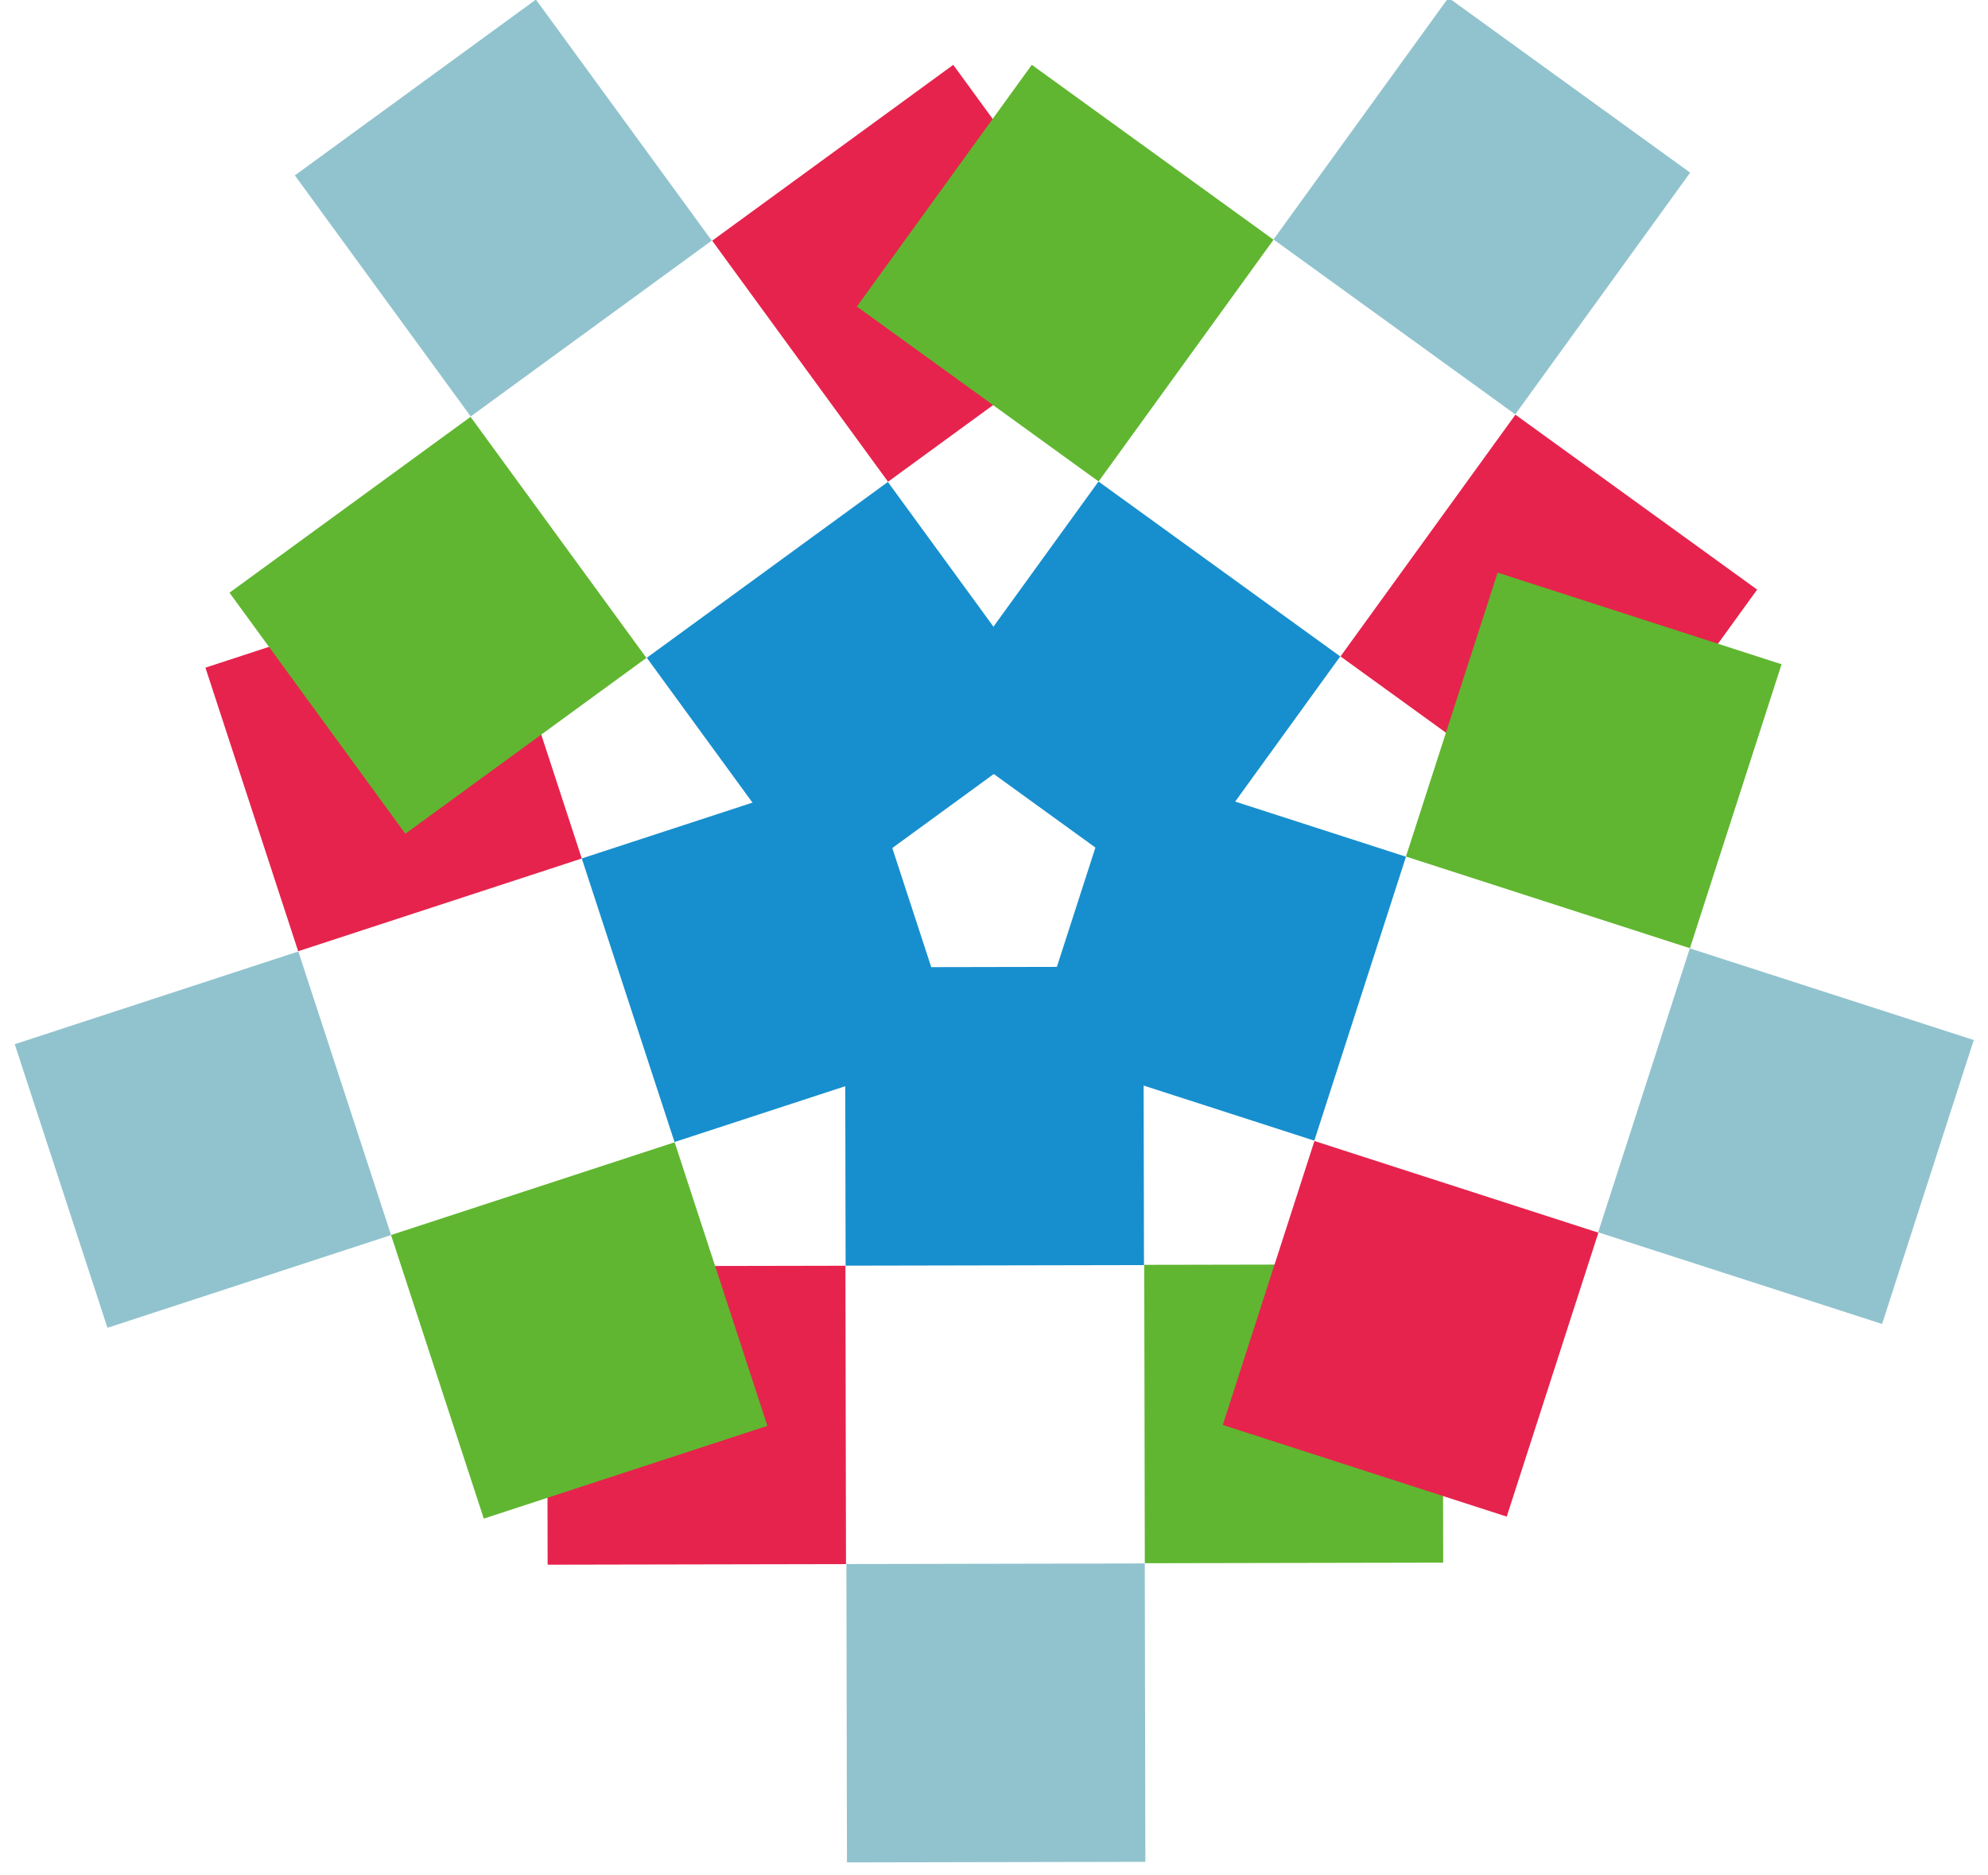
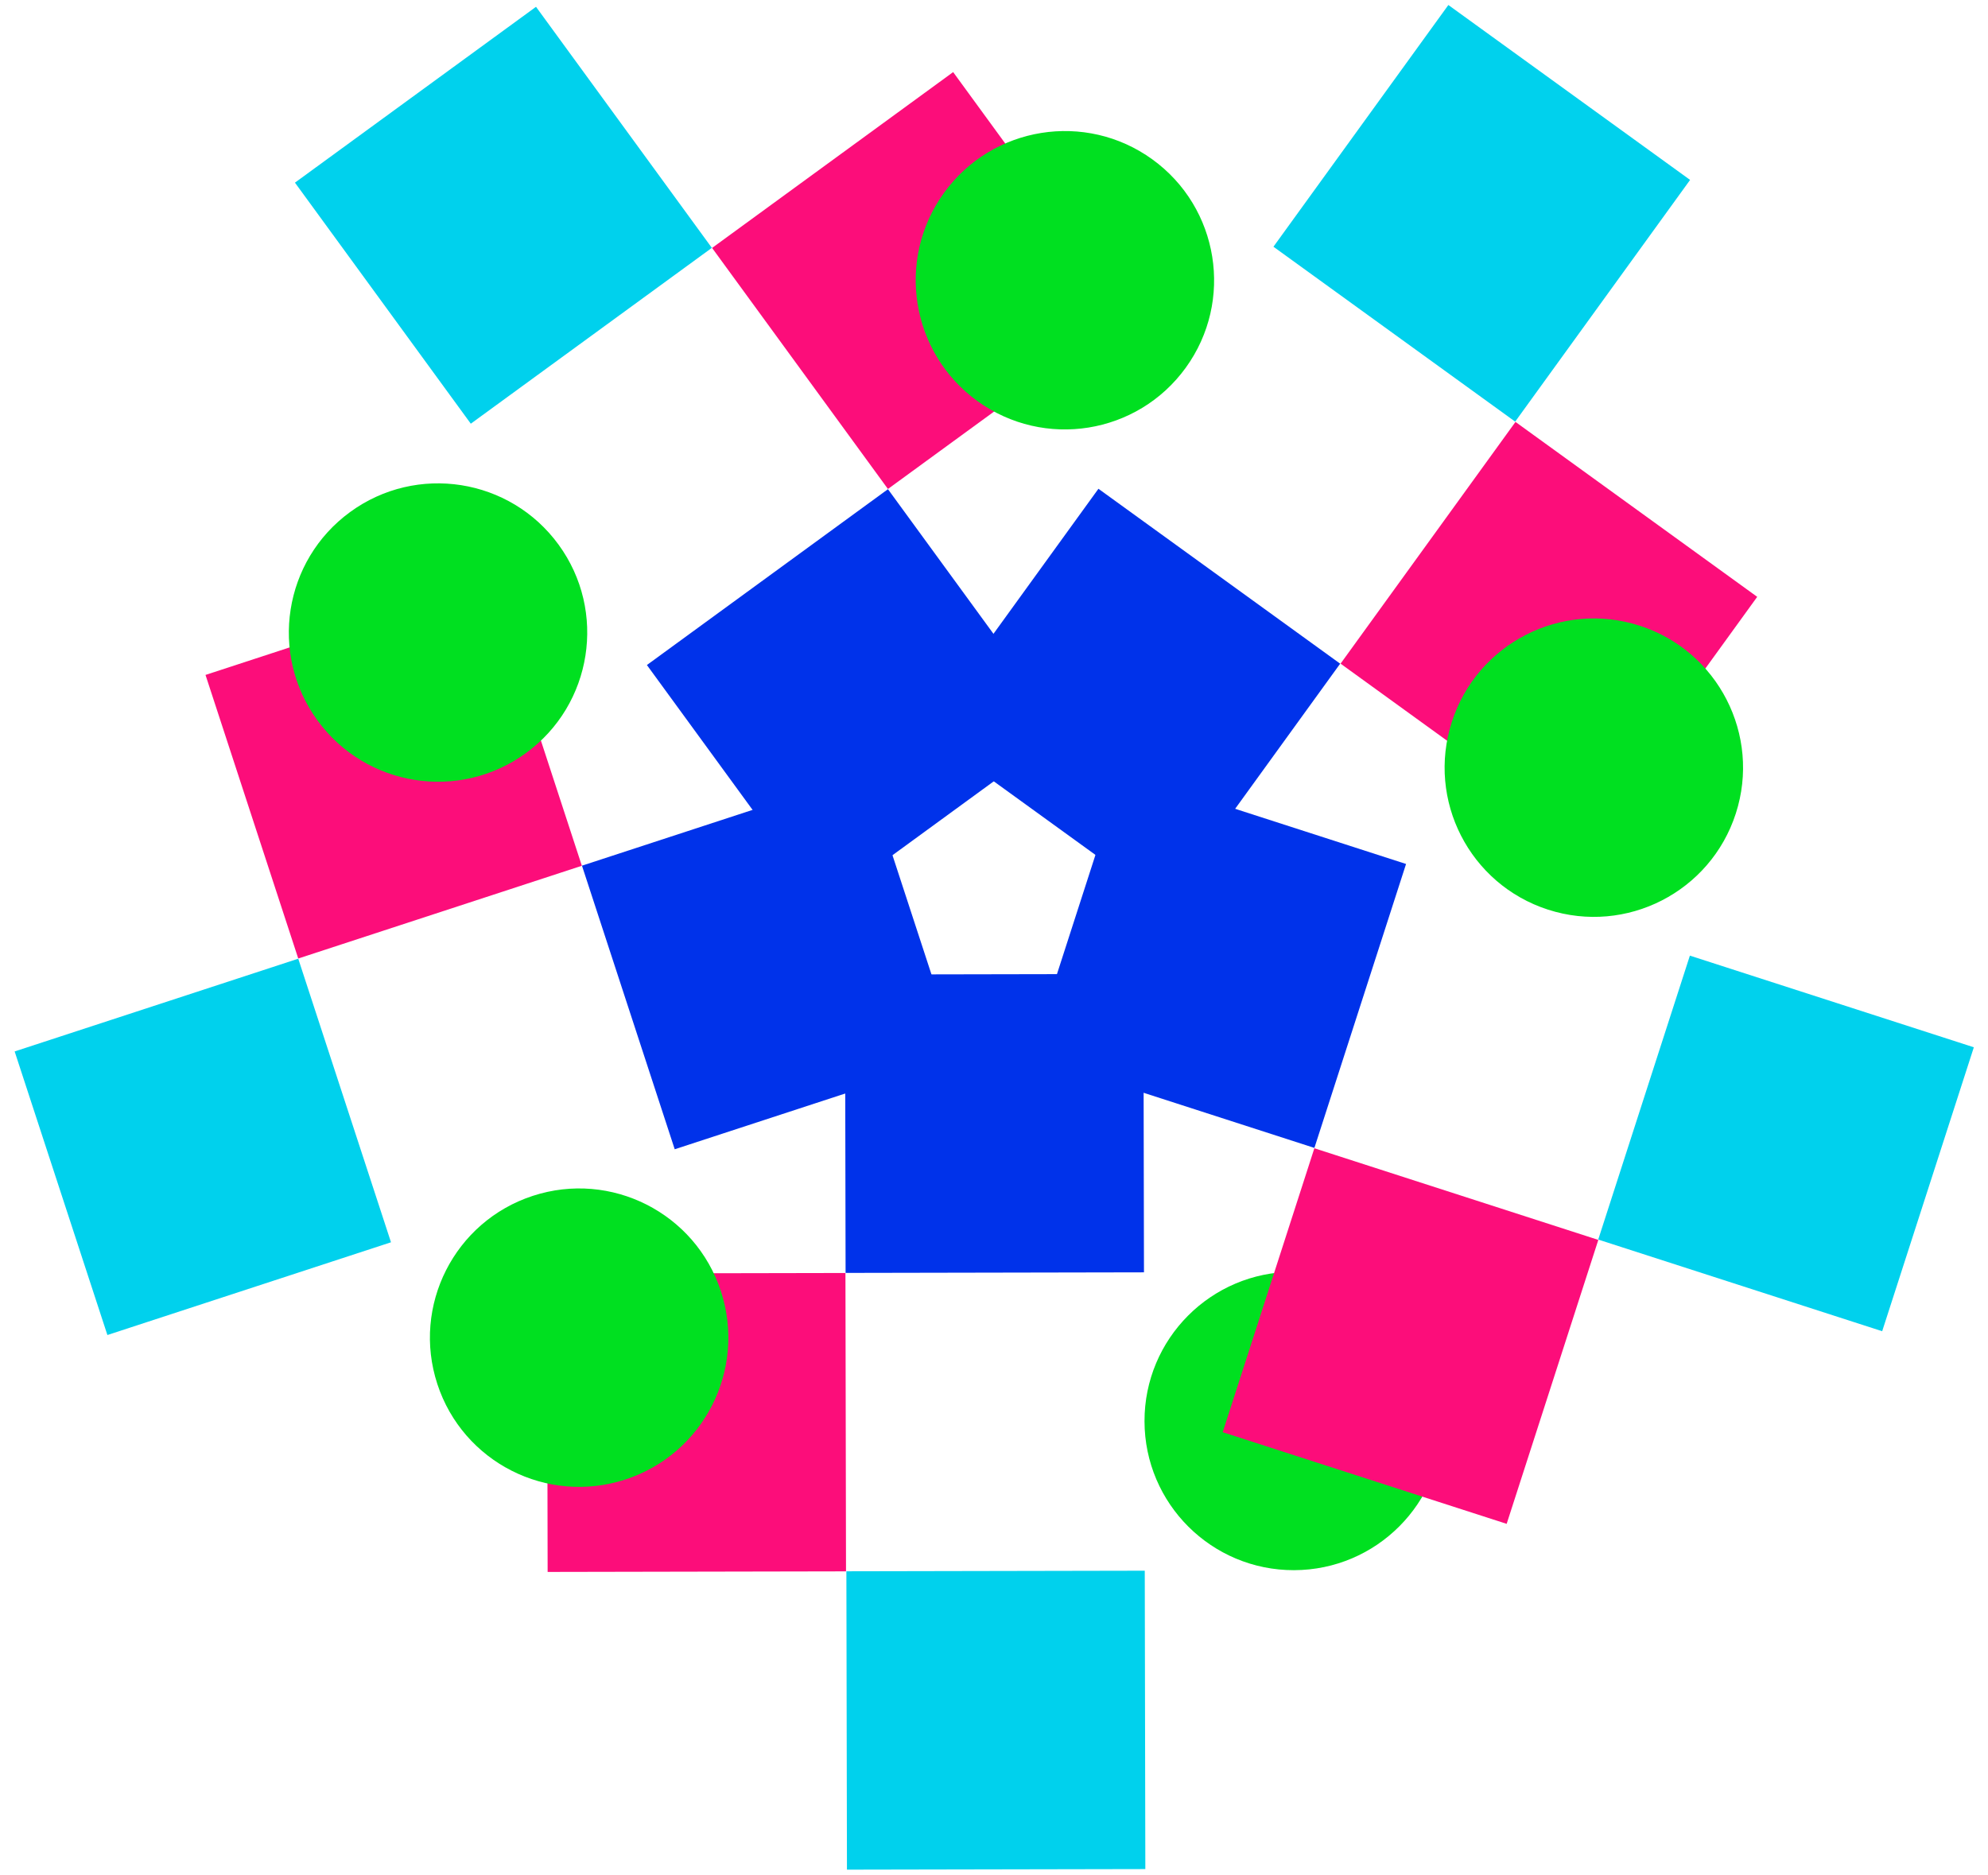
<svg xmlns="http://www.w3.org/2000/svg" id="_图层_1" data-name="图层 1" viewBox="0 0 71.29 67.24">
  <defs>
    <style>
      .cls-1 {
-         fill: #91c3ce;
+         fill: #00e020;
      }

      .cls-2 {
-         fill: #60b630;
+         fill: #00d1ed;
      }

      .cls-3 {
-         fill: #e6234d;
+         fill: #0032ea;
      }

      .cls-4 {
-         fill: #178fce;
+         fill: #fc0d7a;
      }
    </style>
  </defs>
  <g>
-     <rect class="cls-1" x="30.35" y="56.08" width="10.7" height="10.7" transform="translate(71.53 122.79) rotate(179.89)" />
-     <rect class="cls-2" x="41.03" y="45.36" width="10.7" height="10.7" transform="translate(92.87 101.32) rotate(179.89)" />
-     <rect class="cls-4" x="30.31" y="34.67" width="10.7" height="10.7" transform="translate(71.4 79.98) rotate(179.89)" />
-     <rect class="cls-3" x="19.63" y="45.4" width="10.7" height="10.7" transform="translate(-.1 .05) rotate(-.11)" />
+     <rect class="cls-2" x="30.35" y="56.34" width="10.7" height="10.7" transform="translate(71.53 123.31) rotate(179.89)" />
+     <rect class="cls-1" x="41.03" y="45.62" width="10.7" height="10.7" rx="5.35" ry="5.35" transform="translate(92.87 101.84) rotate(179.89)" />
+     <rect class="cls-3" x="30.31" y="34.93" width="10.7" height="10.7" transform="translate(71.4 80.5) rotate(179.89)" />
+     <rect class="cls-4" x="19.63" y="45.66" width="10.7" height="10.7" transform="translate(-.1 .05) rotate(-.11)" />
  </g>
  <g>
-     <rect class="cls-1" x="1.92" y="35.51" width="10.7" height="10.7" transform="translate(-29.3 60.48) rotate(-108.11)" />
-     <rect class="cls-2" x="15.42" y="42.35" width="10.7" height="10.7" transform="translate(-18.11 82.28) rotate(-108.11)" />
-     <rect class="cls-4" x="22.27" y="28.85" width="10.7" height="10.7" transform="translate(3.69 71.09) rotate(-108.11)" />
-     <rect class="cls-3" x="8.77" y="22.01" width="10.7" height="10.7" transform="translate(35.73 5.44) rotate(71.89)" />
+     <rect class="cls-2" x="1.92" y="35.77" width="10.7" height="10.7" transform="translate(-29.55 60.82) rotate(-108.11)" />
+     <rect class="cls-1" x="15.42" y="42.61" width="10.7" height="10.7" rx="5.35" ry="5.35" transform="translate(-18.36 82.62) rotate(-108.11)" />
+     <rect class="cls-3" x="22.27" y="29.11" width="10.7" height="10.7" transform="translate(3.45 71.43) rotate(-108.11)" />
+     <rect class="cls-4" x="8.77" y="22.27" width="10.7" height="10.7" transform="translate(35.98 5.62) rotate(71.89)" />
  </g>
  <g>
-     <rect class="cls-1" x="12.7" y="2.11" width="10.7" height="10.7" transform="translate(-.93 12.07) rotate(-36.11)" />
-     <rect class="cls-2" x="10.36" y="17.07" width="10.7" height="10.7" transform="translate(-10.2 13.57) rotate(-36.11)" />
-     <rect class="cls-4" x="25.32" y="19.41" width="10.7" height="10.7" transform="translate(-8.7 22.83) rotate(-36.11)" />
-     <rect class="cls-3" x="27.65" y="4.45" width="10.7" height="10.7" transform="translate(65.45 -1.73) rotate(143.89)" />
+     <rect class="cls-2" x="12.7" y="2.37" width="10.7" height="10.7" transform="translate(-1.08 12.12) rotate(-36.11)" />
+     <rect class="cls-1" x="10.36" y="17.33" width="10.7" height="10.7" rx="5.35" ry="5.35" transform="translate(-10.35 13.62) rotate(-36.11)" />
+     <rect class="cls-3" x="25.32" y="19.67" width="10.7" height="10.7" transform="translate(-8.85 22.88) rotate(-36.11)" />
+     <rect class="cls-4" x="27.65" y="4.71" width="10.7" height="10.7" transform="translate(65.6 -1.26) rotate(143.89)" />
  </g>
  <g>
-     <rect class="cls-1" x="47.79" y="2.04" width="10.7" height="10.7" transform="translate(14.42 -29.75) rotate(35.89)" />
-     <rect class="cls-2" x="32.85" y="4.44" width="10.7" height="10.7" transform="translate(12.99 -20.53) rotate(35.89)" />
-     <rect class="cls-4" x="35.24" y="19.39" width="10.7" height="10.7" transform="translate(22.21 -19.1) rotate(35.89)" />
-     <rect class="cls-3" x="50.19" y="16.99" width="10.7" height="10.7" transform="translate(87.44 73) rotate(-144.11)" />
+     <rect class="cls-2" x="47.79" y="2.3" width="10.7" height="10.7" transform="translate(14.57 -29.7) rotate(35.89)" />
+     <rect class="cls-1" x="32.84" y="4.7" width="10.7" height="10.7" rx="5.35" ry="5.35" transform="translate(13.14 -20.48) rotate(35.89)" />
+     <rect class="cls-3" x="35.24" y="19.65" width="10.7" height="10.7" transform="translate(22.36 -19.05) rotate(35.89)" />
+     <rect class="cls-4" x="50.19" y="17.25" width="10.7" height="10.7" transform="translate(87.29 73.47) rotate(-144.11)" />
  </g>
  <g>
-     <rect class="cls-1" x="58.7" y="35.4" width="10.7" height="10.7" transform="translate(122.5 -7.69) rotate(107.89)" />
-     <rect class="cls-2" x="51.8" y="21.92" width="10.7" height="10.7" transform="translate(100.66 -18.74) rotate(107.89)" />
-     <rect class="cls-4" x="38.33" y="28.82" width="10.7" height="10.7" transform="translate(89.62 3.1) rotate(107.89)" />
-     <rect class="cls-3" x="45.23" y="42.3" width="10.7" height="10.7" transform="translate(-10.3 81.15) rotate(-72.11)" />
+     <rect class="cls-2" x="58.7" y="35.66" width="10.7" height="10.7" transform="translate(122.75 -7.35) rotate(107.89)" />
+     <rect class="cls-1" x="51.8" y="22.18" width="10.7" height="10.7" rx="5.35" ry="5.35" transform="translate(100.91 -18.4) rotate(107.89)" />
+     <rect class="cls-3" x="38.33" y="29.08" width="10.7" height="10.7" transform="translate(89.87 3.44) rotate(107.89)" />
+     <rect class="cls-4" x="45.23" y="42.56" width="10.7" height="10.7" transform="translate(-10.55 81.33) rotate(-72.11)" />
  </g>
</svg>
